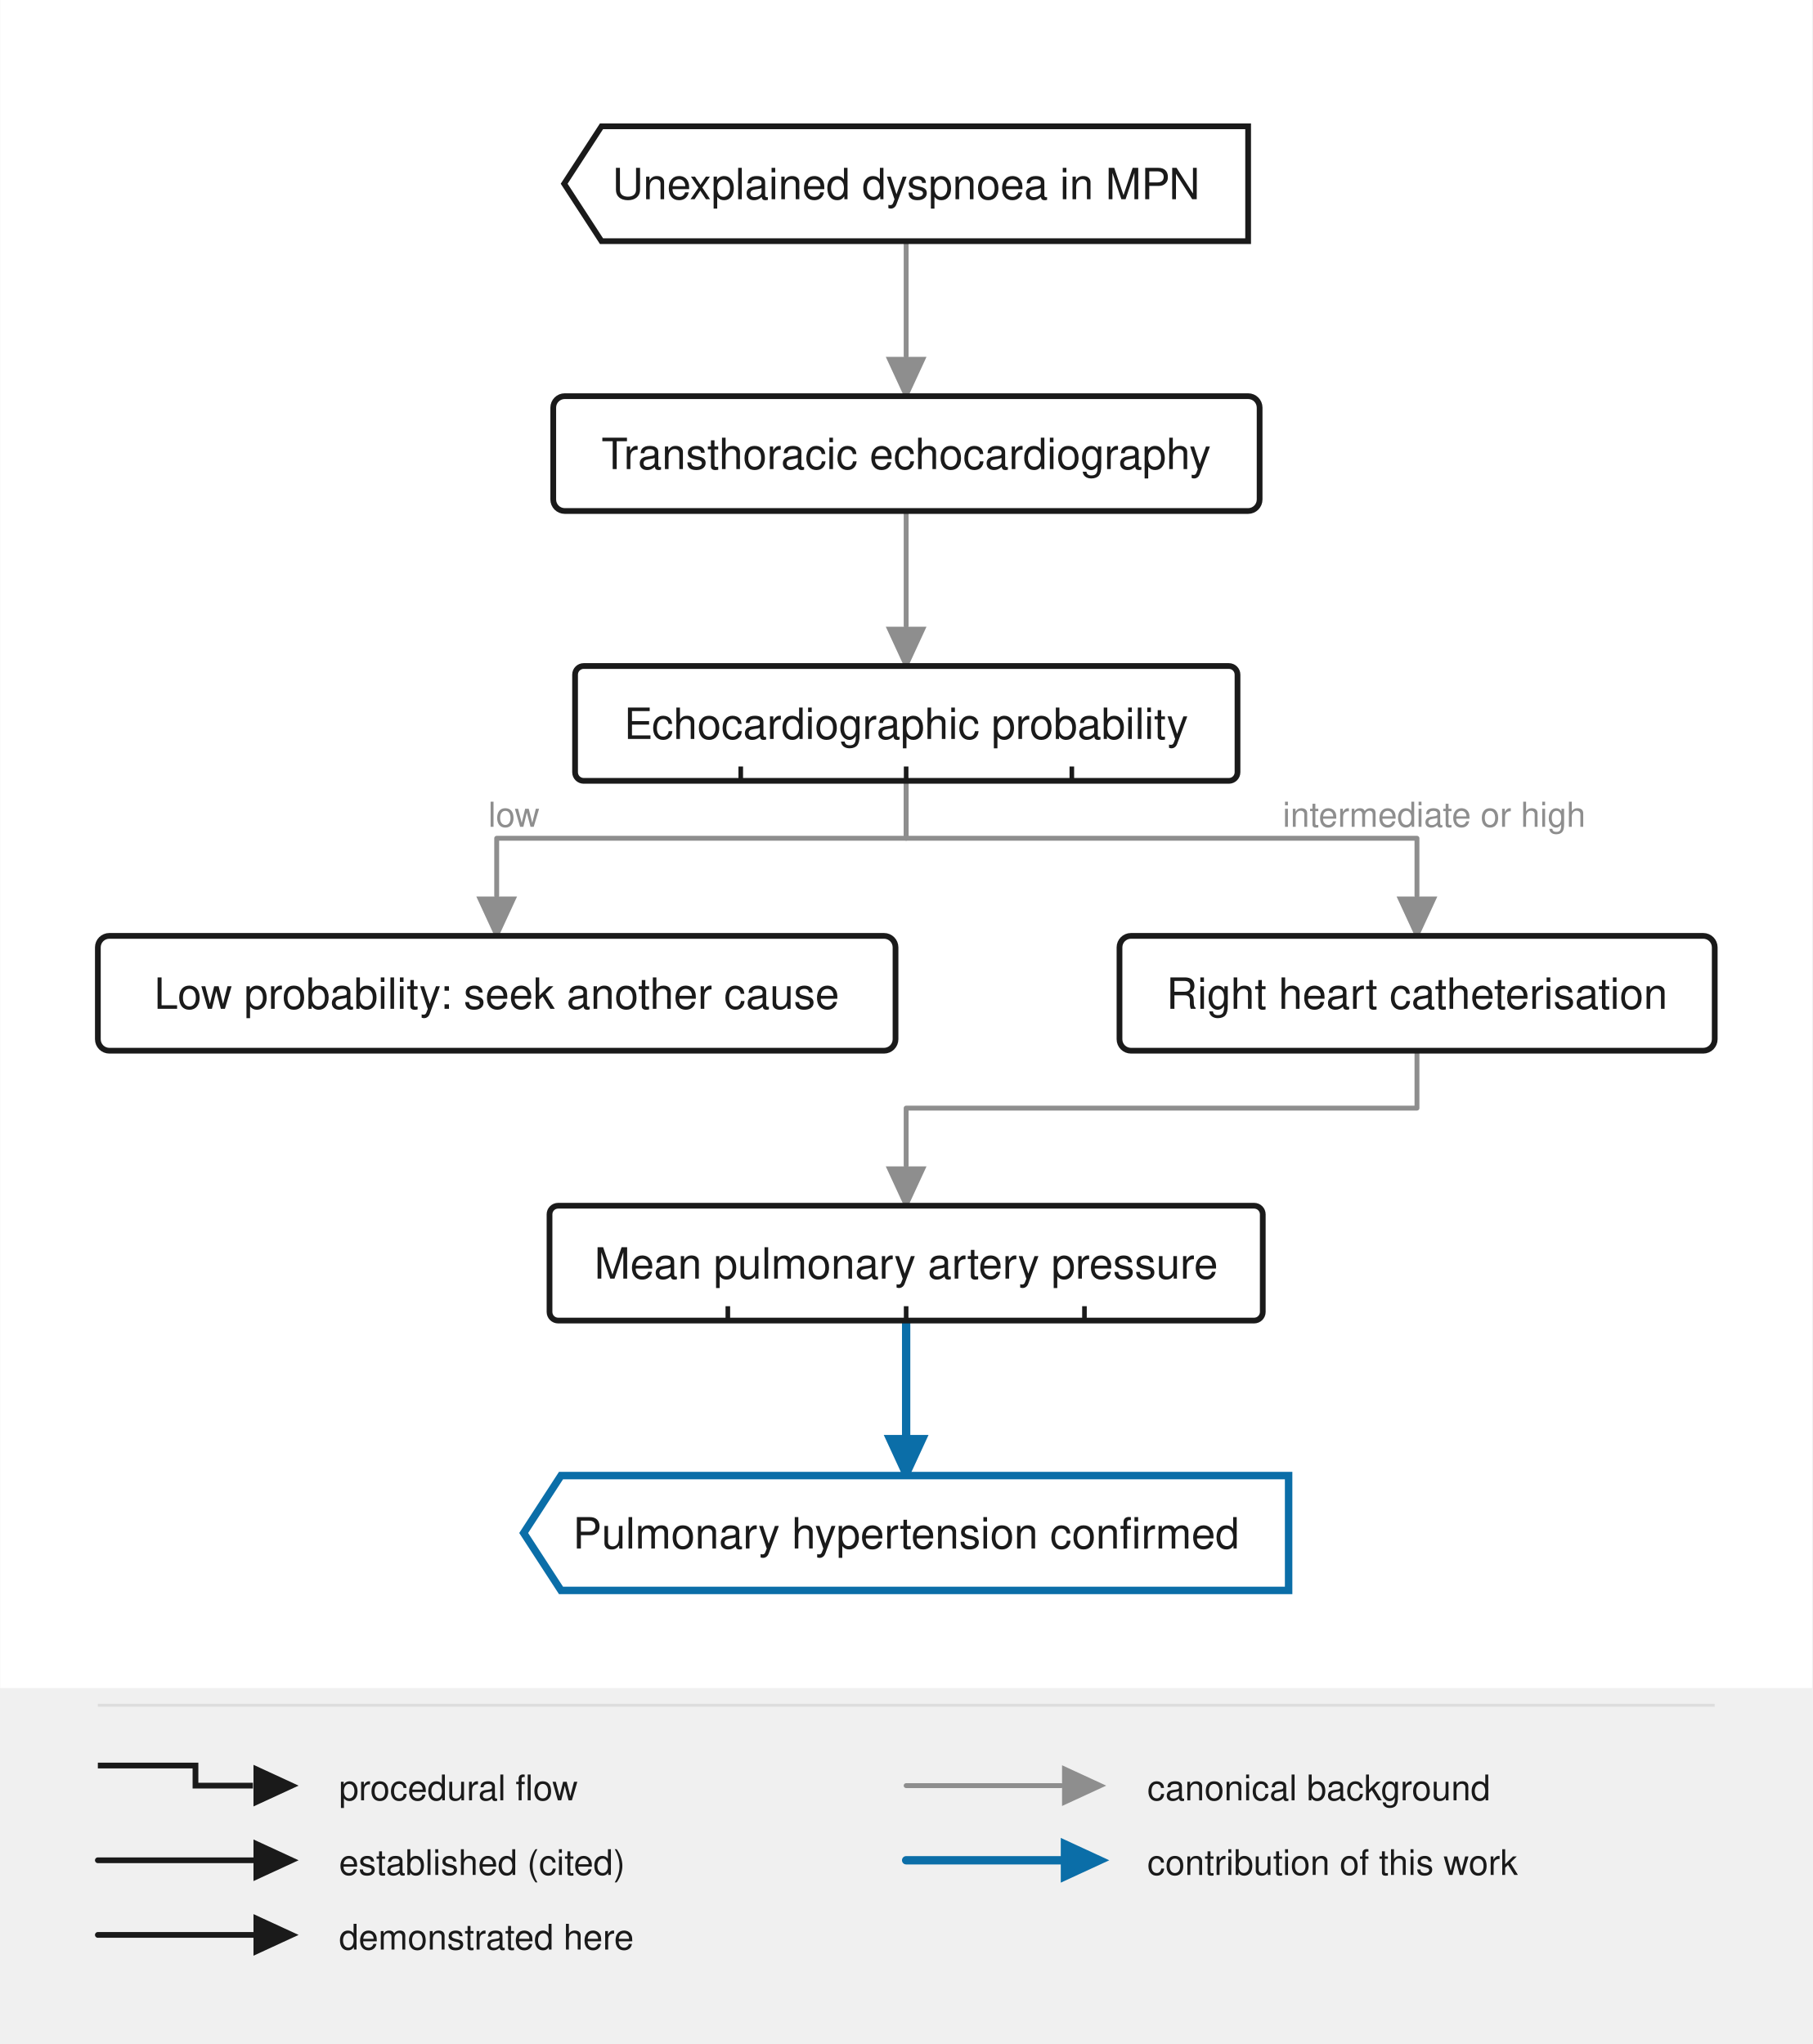
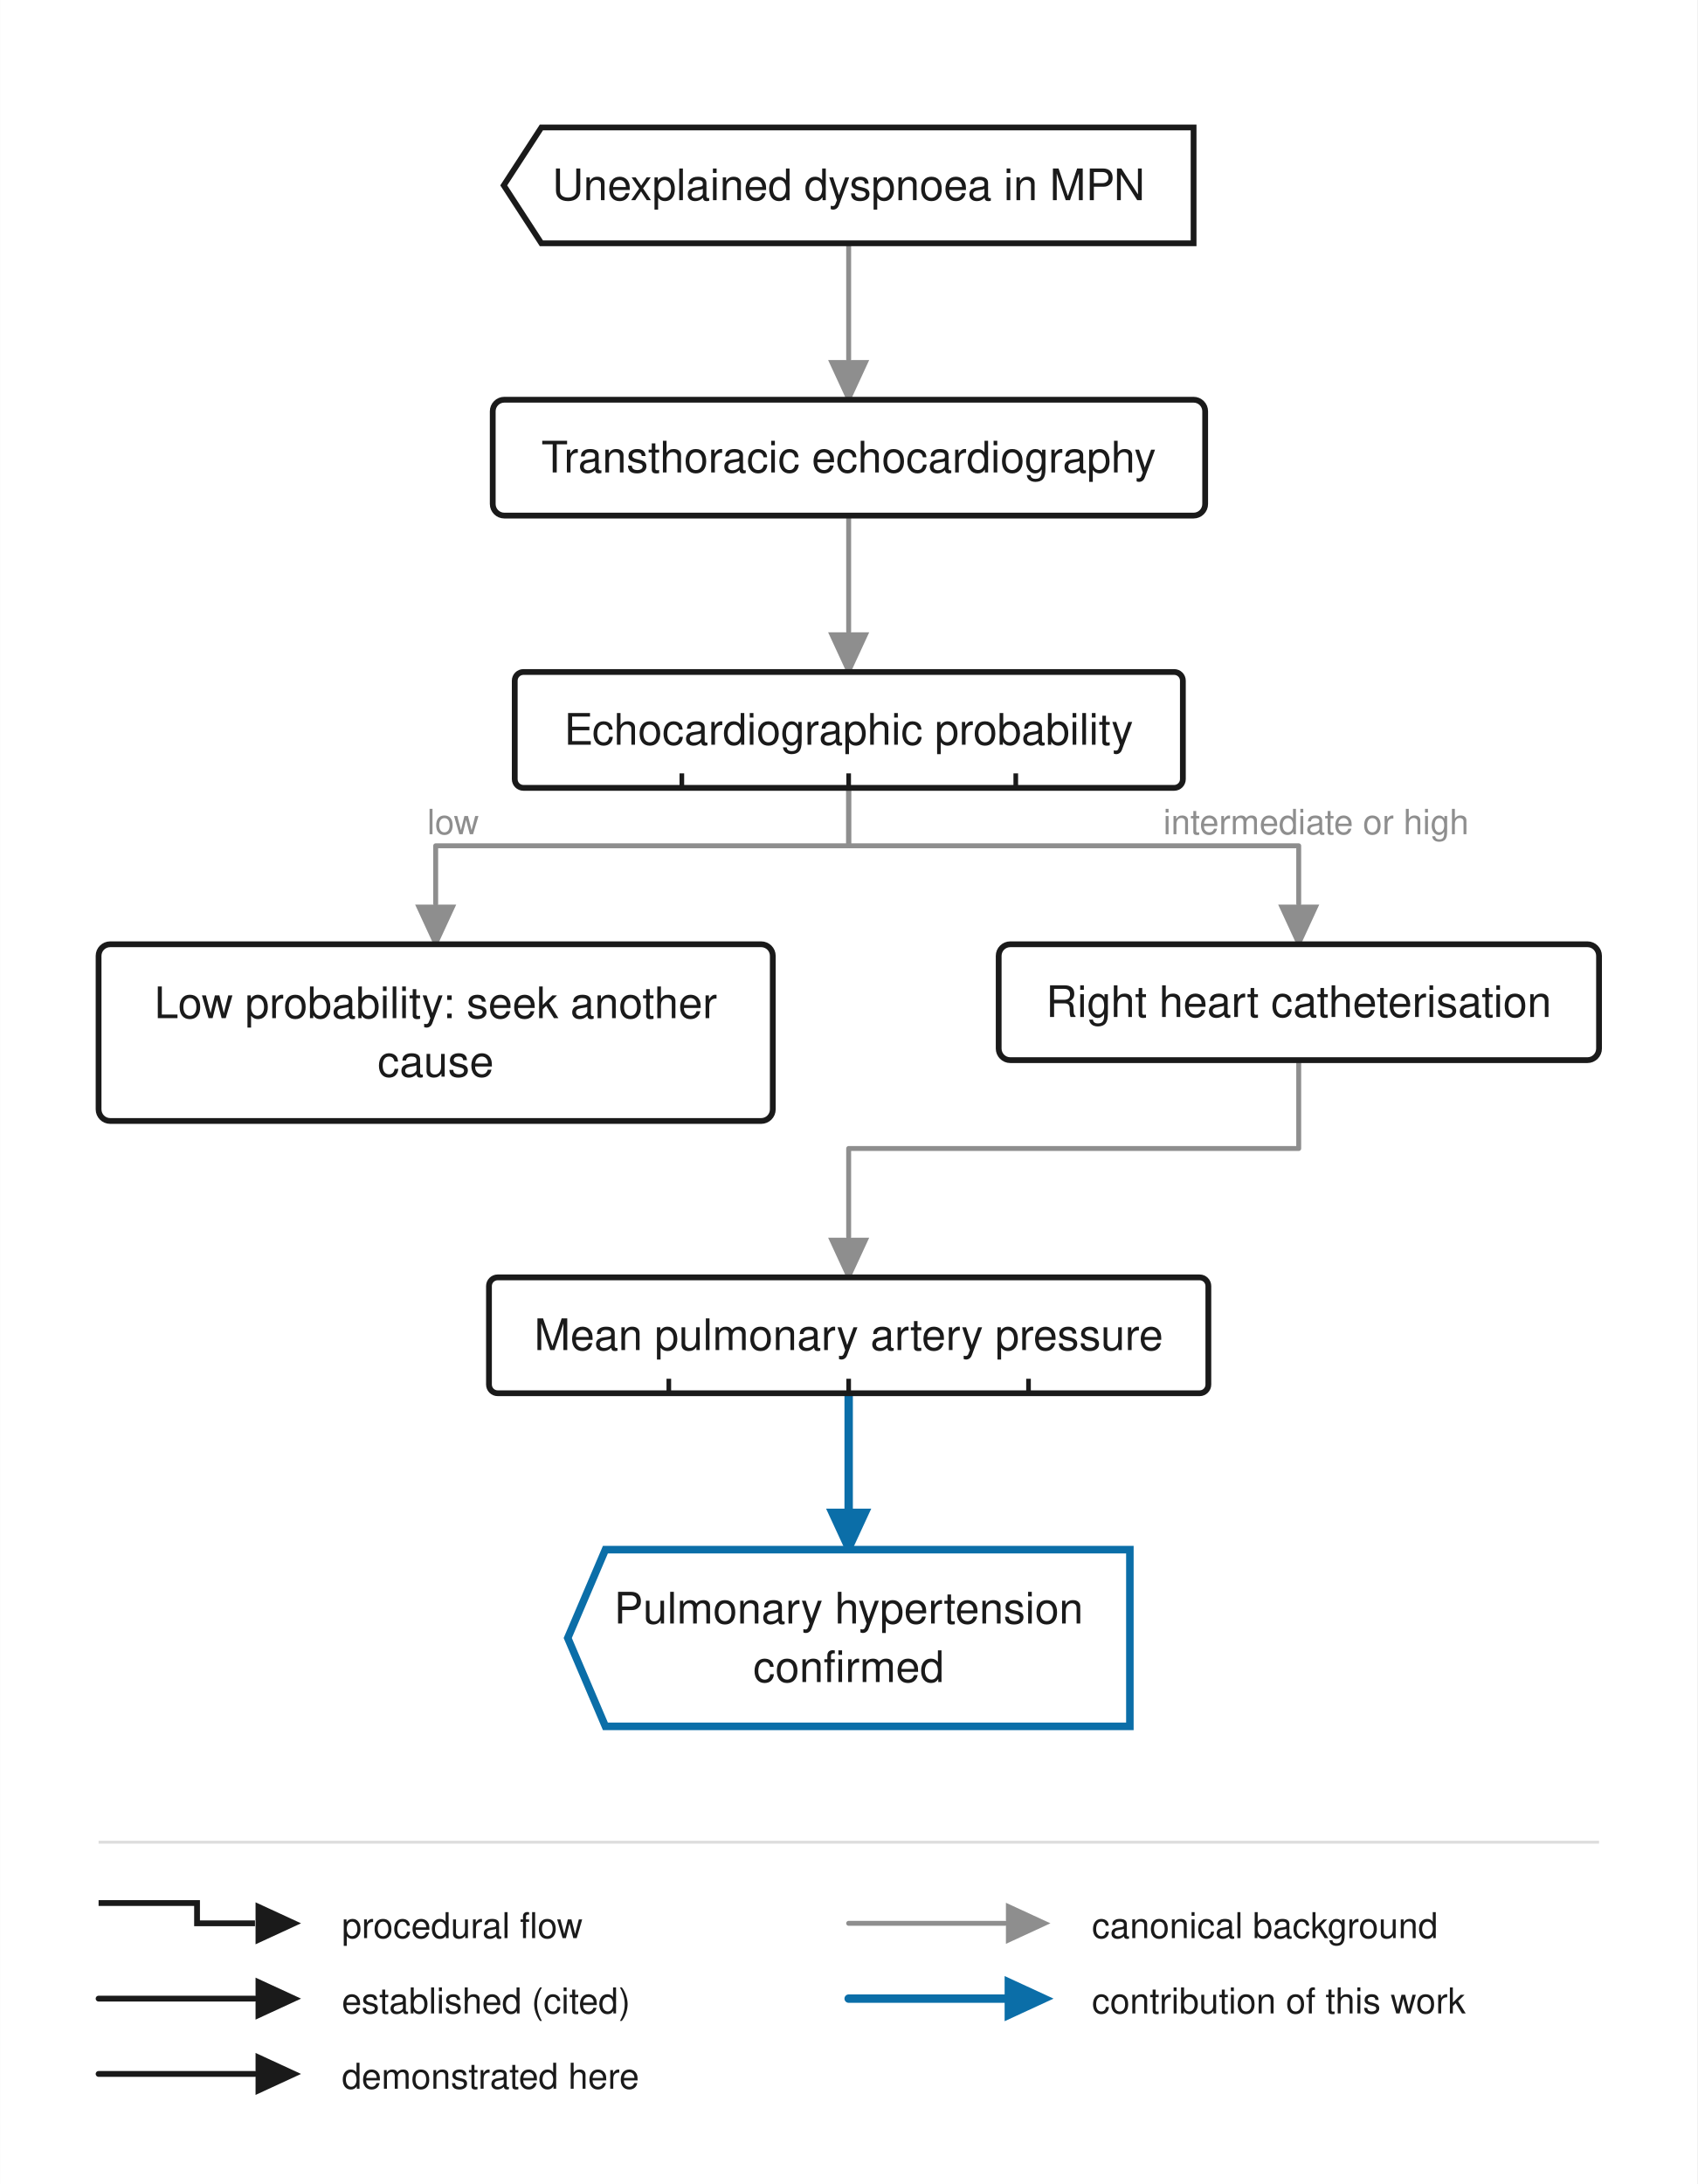
- <svg xmlns="http://www.w3.org/2000/svg" viewBox="0 0 631 712" width="178.0mm" height="200.8mm" font-family="Helvetica, Arial, sans-serif">
-   <rect x="0" y="0" width="631" height="588" fill="#ffffff" />
-   <path d="M315.5,84.0 L315.5,104.0 L315.5,104.0 L315.5,124.0" fill="none" stroke="#8e8e8e" stroke-width="1.7" stroke-linecap="round" stroke-linejoin="round" />
-   <g transform="translate(315.5,138.0) rotate(90.0)">
+ <svg xmlns="http://www.w3.org/2000/svg" viewBox="0 0 586 754" width="178.0mm" height="229.0mm" font-family="Helvetica, Arial, sans-serif">
+   <rect x="0" y="0" width="586" height="754" fill="#ffffff" />
+   <path d="M293.0,84.0 L293.0,104.0 L293.0,104.0 L293.0,124.0" fill="none" stroke="#8e8e8e" stroke-width="1.7" stroke-linecap="round" stroke-linejoin="round" />
+   <g transform="translate(293.0,138.0) rotate(90.0)">
    <path d="M0,0 L-13,-6 L-13,6 Z" fill="#8e8e8e" stroke="#8e8e8e" stroke-width="1.4" />
  </g>
-   <path d="M315.5,178.0 L315.5,198.0 L315.5,198.0 L315.5,218.0" fill="none" stroke="#8e8e8e" stroke-width="1.7" stroke-linecap="round" stroke-linejoin="round" />
-   <g transform="translate(315.5,232.0) rotate(90.0)">
+   <path d="M293.0,178.0 L293.0,198.0 L293.0,198.0 L293.0,218.0" fill="none" stroke="#8e8e8e" stroke-width="1.7" stroke-linecap="round" stroke-linejoin="round" />
+   <g transform="translate(293.0,232.0) rotate(90.0)">
    <path d="M0,0 L-13,-6 L-13,6 Z" fill="#8e8e8e" stroke="#8e8e8e" stroke-width="1.4" />
  </g>
-   <path d="M315.5,272.0 L315.5,292.0 L172.9,292.0 L172.9,312.0" fill="none" stroke="#8e8e8e" stroke-width="1.7" stroke-linecap="round" stroke-linejoin="round" />
-   <g transform="translate(172.9,326.0) rotate(90.0)">
+   <path d="M293.0,272.0 L293.0,292.0 L150.4,292.0 L150.4,312.0" fill="none" stroke="#8e8e8e" stroke-width="1.7" stroke-linecap="round" stroke-linejoin="round" />
+   <g transform="translate(150.4,326.0) rotate(90.0)">
    <path d="M0,0 L-13,-6 L-13,6 Z" fill="#8e8e8e" stroke="#8e8e8e" stroke-width="1.4" />
  </g>
-   <text x="178.9" y="288.0" font-size="12.0" text-anchor="middle" fill="#8e8e8e">low</text>
-   <path d="M315.5,272.0 L315.5,292.0 L493.4,292.0 L493.4,312.0" fill="none" stroke="#8e8e8e" stroke-width="1.7" stroke-linecap="round" stroke-linejoin="round" />
-   <g transform="translate(493.4,326.0) rotate(90.0)">
+   <text x="156.4" y="288.0" font-size="12.0" text-anchor="middle" fill="#8e8e8e">low</text>
+   <path d="M293.0,272.0 L293.0,292.0 L448.4,292.0 L448.4,312.0" fill="none" stroke="#8e8e8e" stroke-width="1.7" stroke-linecap="round" stroke-linejoin="round" />
+   <g transform="translate(448.4,326.0) rotate(90.0)">
    <path d="M0,0 L-13,-6 L-13,6 Z" fill="#8e8e8e" stroke="#8e8e8e" stroke-width="1.4" />
  </g>
-   <text x="499.4" y="288.0" font-size="12.0" text-anchor="middle" fill="#8e8e8e">intermediate or high</text>
-   <path d="M493.4,366.0 L493.4,386.0 L315.5,386.0 L315.5,406.0" fill="none" stroke="#8e8e8e" stroke-width="1.7" stroke-linecap="round" stroke-linejoin="round" />
-   <g transform="translate(315.5,420.0) rotate(90.0)">
+   <text x="454.4" y="288.0" font-size="12.0" text-anchor="middle" fill="#8e8e8e">intermediate or high</text>
+   <path d="M448.4,366.0 L448.4,396.5 L293.0,396.5 L293.0,427.0" fill="none" stroke="#8e8e8e" stroke-width="1.7" stroke-linecap="round" stroke-linejoin="round" />
+   <g transform="translate(293.0,441.0) rotate(90.0)">
    <path d="M0,0 L-13,-6 L-13,6 Z" fill="#8e8e8e" stroke="#8e8e8e" stroke-width="1.4" />
  </g>
-   <path d="M315.5,460.0 L315.5,480.0 L315.5,480.0 L315.5,500.0" fill="none" stroke="#0b6ea8" stroke-width="2.9" stroke-linecap="round" stroke-linejoin="round" />
-   <g transform="translate(315.5,514.0) rotate(90.0)">
+   <path d="M293.0,481.0 L293.0,501.0 L293.0,501.0 L293.0,521.0" fill="none" stroke="#0b6ea8" stroke-width="2.9" stroke-linecap="round" stroke-linejoin="round" />
+   <g transform="translate(293.0,535.0) rotate(90.0)">
    <path d="M0,0 L-13,-6 L-13,6 Z" fill="#0b6ea8" stroke="#0b6ea8" stroke-width="2.3" />
  </g>
-   <path d="M209.4,44.0 h225.2 v40.0 h-225.2 l-13,-20.0 z" fill="#ffffff" stroke="#1a1a1a" stroke-width="2.0" />
-   <text x="315.5" y="69.4" font-size="15.0" text-anchor="middle" fill="#1a1a1a">Unexplained dyspnoea in MPN</text>
-   <rect x="192.6" y="138.0" width="246.0" height="40.0" rx="4" fill="#ffffff" stroke="#1a1a1a" stroke-width="2.0" />
-   <text x="315.5" y="163.4" font-size="15.0" text-anchor="middle" fill="#1a1a1a">Transthoracic echocardiography</text>
-   <rect x="200.2" y="232.0" width="230.7" height="40.0" rx="3" fill="#ffffff" stroke="#1a1a1a" stroke-width="2.0" />
-   <path d="M257.9,272.0 v-5" stroke="#1a1a1a" stroke-width="1.6" />
-   <path d="M315.5,272.0 v-5" stroke="#1a1a1a" stroke-width="1.6" />
-   <path d="M373.2,272.0 v-5" stroke="#1a1a1a" stroke-width="1.6" />
-   <text x="315.5" y="257.4" font-size="15.0" text-anchor="middle" fill="#1a1a1a">Echocardiographic probability</text>
-   <rect x="34.0" y="326.0" width="277.8" height="40.0" rx="4" fill="#ffffff" stroke="#1a1a1a" stroke-width="2.0" />
-   <text x="172.9" y="351.4" font-size="15.0" text-anchor="middle" fill="#1a1a1a">Low probability: seek another cause</text>
-   <rect x="389.8" y="326.0" width="207.3" height="40.0" rx="4" fill="#ffffff" stroke="#1a1a1a" stroke-width="2.0" />
-   <text x="493.4" y="351.4" font-size="15.0" text-anchor="middle" fill="#1a1a1a">Right heart catheterisation</text>
-   <rect x="191.3" y="420.0" width="248.4" height="40.0" rx="3" fill="#ffffff" stroke="#1a1a1a" stroke-width="2.0" />
-   <path d="M253.4,460.0 v-5" stroke="#1a1a1a" stroke-width="1.6" />
-   <path d="M315.5,460.0 v-5" stroke="#1a1a1a" stroke-width="1.6" />
-   <path d="M377.6,460.0 v-5" stroke="#1a1a1a" stroke-width="1.6" />
-   <text x="315.5" y="445.4" font-size="15.0" text-anchor="middle" fill="#1a1a1a">Mean pulmonary artery pressure</text>
-   <path d="M195.3,514.0 h253.4 v40.0 h-253.4 l-13,-20.0 z" fill="#ffffff" stroke="#0b6ea8" stroke-width="2.6" />
-   <text x="315.5" y="539.4" font-size="15.0" text-anchor="middle" fill="#1a1a1a">Pulmonary hypertension confirmed</text>
-   <line x1="34.0" y1="594.0" x2="597.1" y2="594.0" stroke="#dddddd" stroke-width="1" />
-   <path d="M34.0,615.0 L68.0,615.0 L68.0,622.0 L88.0,622.0" fill="none" stroke="#1a1a1a" stroke-width="2.0" />
-   <g transform="translate(102.0,622.0) rotate(0.0)">
+   <path d="M186.9,44.0 h225.2 v40.0 h-225.2 l-13,-20.0 z" fill="#ffffff" stroke="#1a1a1a" stroke-width="2.0" />
+   <text x="293.0" y="69.1" font-size="15.0" text-anchor="middle" fill="#1a1a1a">Unexplained dyspnoea in MPN</text>
+   <rect x="170.1" y="138.0" width="246.0" height="40.0" rx="4" fill="#ffffff" stroke="#1a1a1a" stroke-width="2.0" />
+   <text x="293.0" y="163.1" font-size="15.0" text-anchor="middle" fill="#1a1a1a">Transthoracic echocardiography</text>
+   <rect x="177.7" y="232.0" width="230.7" height="40.0" rx="3" fill="#ffffff" stroke="#1a1a1a" stroke-width="2.0" />
+   <path d="M235.4,272.0 v-5" stroke="#1a1a1a" stroke-width="1.6" />
+   <path d="M293.0,272.0 v-5" stroke="#1a1a1a" stroke-width="1.6" />
+   <path d="M350.7,272.0 v-5" stroke="#1a1a1a" stroke-width="1.6" />
+   <text x="293.0" y="257.1" font-size="15.0" text-anchor="middle" fill="#1a1a1a">Echocardiographic probability</text>
+   <rect x="34.0" y="326.0" width="232.8" height="61.0" rx="4" fill="#ffffff" stroke="#1a1a1a" stroke-width="2.0" />
+   <text x="150.4" y="351.5" font-size="15.0" text-anchor="middle" fill="#1a1a1a">Low probability: seek another</text>
+   <text x="150.4" y="371.7" font-size="15.0" text-anchor="middle" fill="#1a1a1a">cause</text>
+   <rect x="344.8" y="326.0" width="207.3" height="40.0" rx="4" fill="#ffffff" stroke="#1a1a1a" stroke-width="2.0" />
+   <text x="448.4" y="351.1" font-size="15.0" text-anchor="middle" fill="#1a1a1a">Right heart catheterisation</text>
+   <rect x="168.8" y="441.0" width="248.4" height="40.0" rx="3" fill="#ffffff" stroke="#1a1a1a" stroke-width="2.0" />
+   <path d="M230.9,481.0 v-5" stroke="#1a1a1a" stroke-width="1.6" />
+   <path d="M293.0,481.0 v-5" stroke="#1a1a1a" stroke-width="1.6" />
+   <path d="M355.1,481.0 v-5" stroke="#1a1a1a" stroke-width="1.6" />
+   <text x="293.0" y="466.1" font-size="15.0" text-anchor="middle" fill="#1a1a1a">Mean pulmonary artery pressure</text>
+   <path d="M209.0,535.0 h181.1 v61.0 h-181.1 l-13,-30.5 z" fill="#ffffff" stroke="#0b6ea8" stroke-width="2.6" />
+   <text x="293.0" y="560.5" font-size="15.0" text-anchor="middle" fill="#1a1a1a">Pulmonary hypertension</text>
+   <text x="293.0" y="580.7" font-size="15.0" text-anchor="middle" fill="#1a1a1a">confirmed</text>
+   <line x1="34.0" y1="636.0" x2="552.1" y2="636.0" stroke="#dddddd" stroke-width="1" />
+   <path d="M34.0,657.0 L68.0,657.0 L68.0,664.0 L88.0,664.0" fill="none" stroke="#1a1a1a" stroke-width="2.0" />
+   <g transform="translate(102.0,664.0) rotate(0.0)">
    <path d="M0,0 L-13,-6 L-13,6 Z" fill="#1a1a1a" stroke="#1a1a1a" stroke-width="1.6" />
  </g>
-   <text x="118.0" y="627.1" font-size="12.3" fill="#1a1a1a">procedural flow</text>
-   <line x1="34.0" y1="648.0" x2="88.0" y2="648.0" stroke="#1a1a1a" stroke-width="2.0" stroke-linecap="round" />
-   <g transform="translate(102.0,648.0) rotate(0.0)">
+   <text x="118.0" y="669.1" font-size="12.3" fill="#1a1a1a">procedural flow</text>
+   <line x1="34.0" y1="690.0" x2="88.0" y2="690.0" stroke="#1a1a1a" stroke-width="2.0" stroke-linecap="round" />
+   <g transform="translate(102.0,690.0) rotate(0.0)">
    <path d="M0,0 L-13,-6 L-13,6 Z" fill="#1a1a1a" stroke="#1a1a1a" stroke-width="1.6" />
  </g>
-   <text x="118.0" y="653.1" font-size="12.3" fill="#1a1a1a">established (cited)</text>
-   <line x1="34.0" y1="674.0" x2="88.0" y2="674.0" stroke="#1a1a1a" stroke-width="2.0" stroke-linecap="round" />
-   <g transform="translate(102.0,674.0) rotate(0.0)">
+   <text x="118.0" y="695.1" font-size="12.3" fill="#1a1a1a">established (cited)</text>
+   <line x1="34.0" y1="716.0" x2="88.0" y2="716.0" stroke="#1a1a1a" stroke-width="2.0" stroke-linecap="round" />
+   <g transform="translate(102.0,716.0) rotate(0.0)">
    <path d="M0,0 L-13,-6 L-13,6 Z" fill="#1a1a1a" stroke="#1a1a1a" stroke-width="1.6" />
  </g>
-   <text x="118.0" y="679.1" font-size="12.3" fill="#1a1a1a">demonstrated here</text>
-   <line x1="315.5" y1="622.0" x2="369.5" y2="622.0" stroke="#8e8e8e" stroke-width="1.7" stroke-linecap="round" />
-   <g transform="translate(383.5,622.0) rotate(0.0)">
+   <text x="118.0" y="721.1" font-size="12.3" fill="#1a1a1a">demonstrated here</text>
+   <line x1="293.0" y1="664.0" x2="347.0" y2="664.0" stroke="#8e8e8e" stroke-width="1.7" stroke-linecap="round" />
+   <g transform="translate(361.0,664.0) rotate(0.0)">
    <path d="M0,0 L-13,-6 L-13,6 Z" fill="#8e8e8e" stroke="#8e8e8e" stroke-width="1.4" />
  </g>
-   <text x="399.5" y="627.1" font-size="12.3" fill="#1a1a1a">canonical background</text>
-   <line x1="315.5" y1="648.0" x2="369.5" y2="648.0" stroke="#0b6ea8" stroke-width="2.9" stroke-linecap="round" />
-   <g transform="translate(383.5,648.0) rotate(0.0)">
+   <text x="377.0" y="669.1" font-size="12.3" fill="#1a1a1a">canonical background</text>
+   <line x1="293.0" y1="690.0" x2="347.0" y2="690.0" stroke="#0b6ea8" stroke-width="2.9" stroke-linecap="round" />
+   <g transform="translate(361.0,690.0) rotate(0.0)">
    <path d="M0,0 L-13,-6 L-13,6 Z" fill="#0b6ea8" stroke="#0b6ea8" stroke-width="2.3" />
  </g>
-   <text x="399.5" y="653.1" font-size="12.3" fill="#1a1a1a">contribution of this work</text>
+   <text x="377.0" y="695.1" font-size="12.3" fill="#1a1a1a">contribution of this work</text>
</svg>
